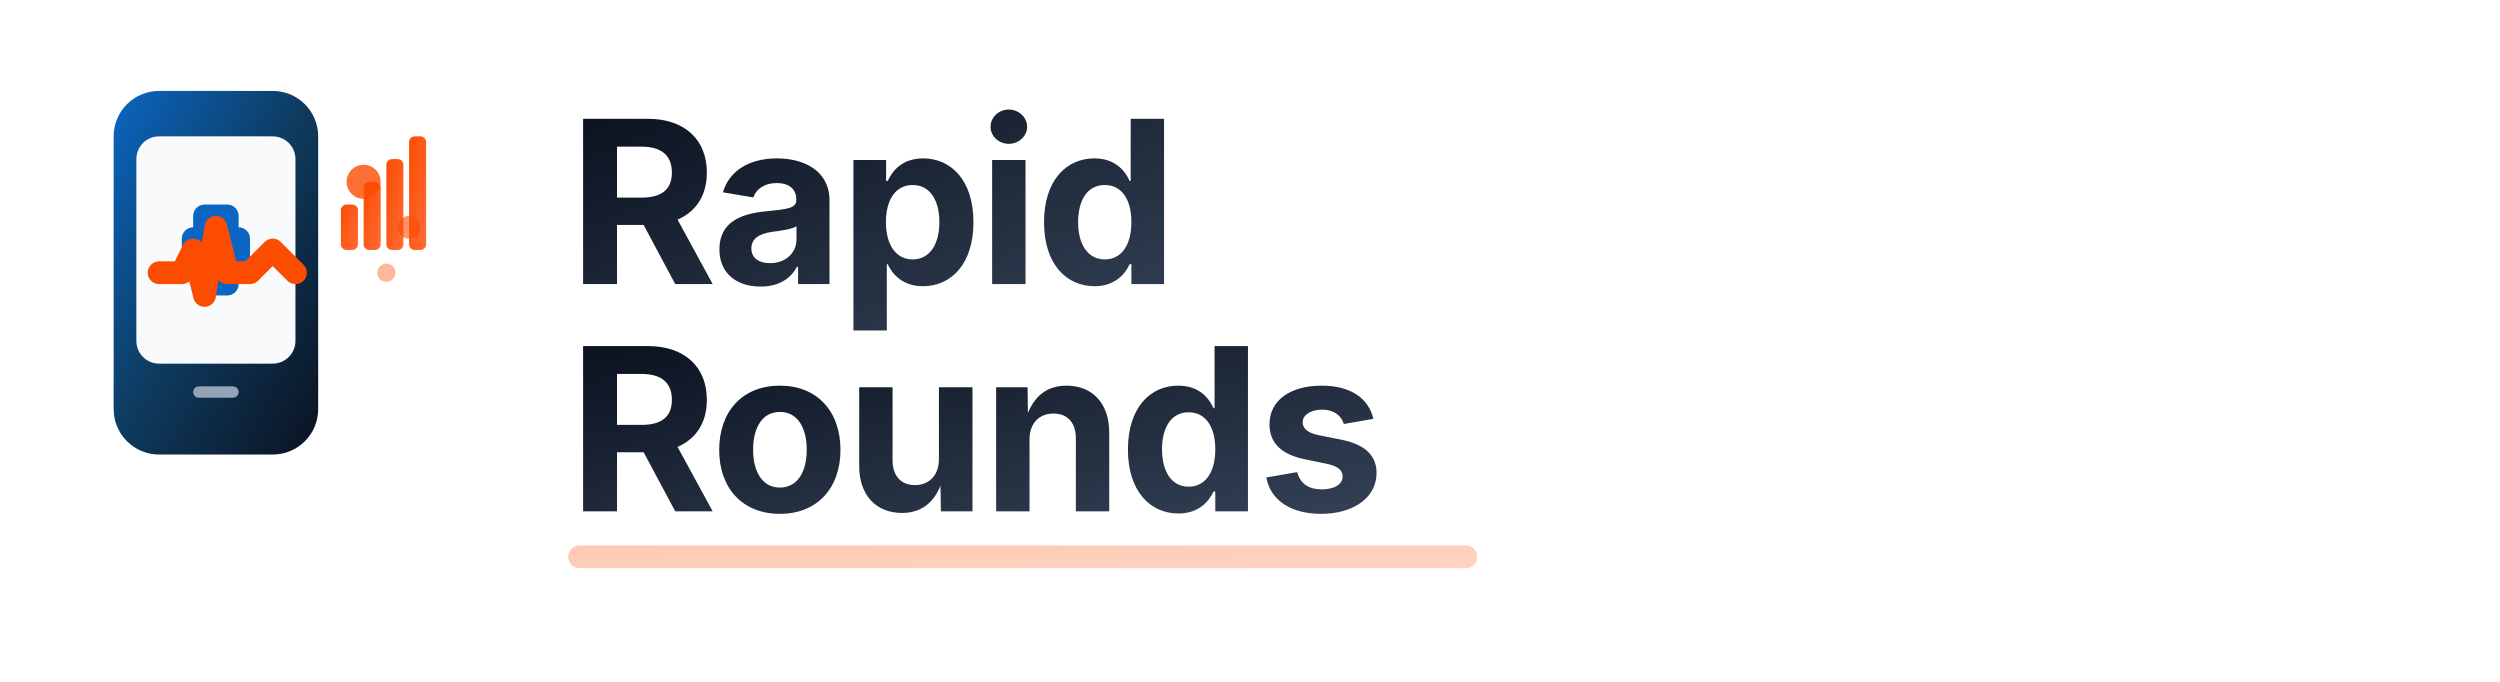
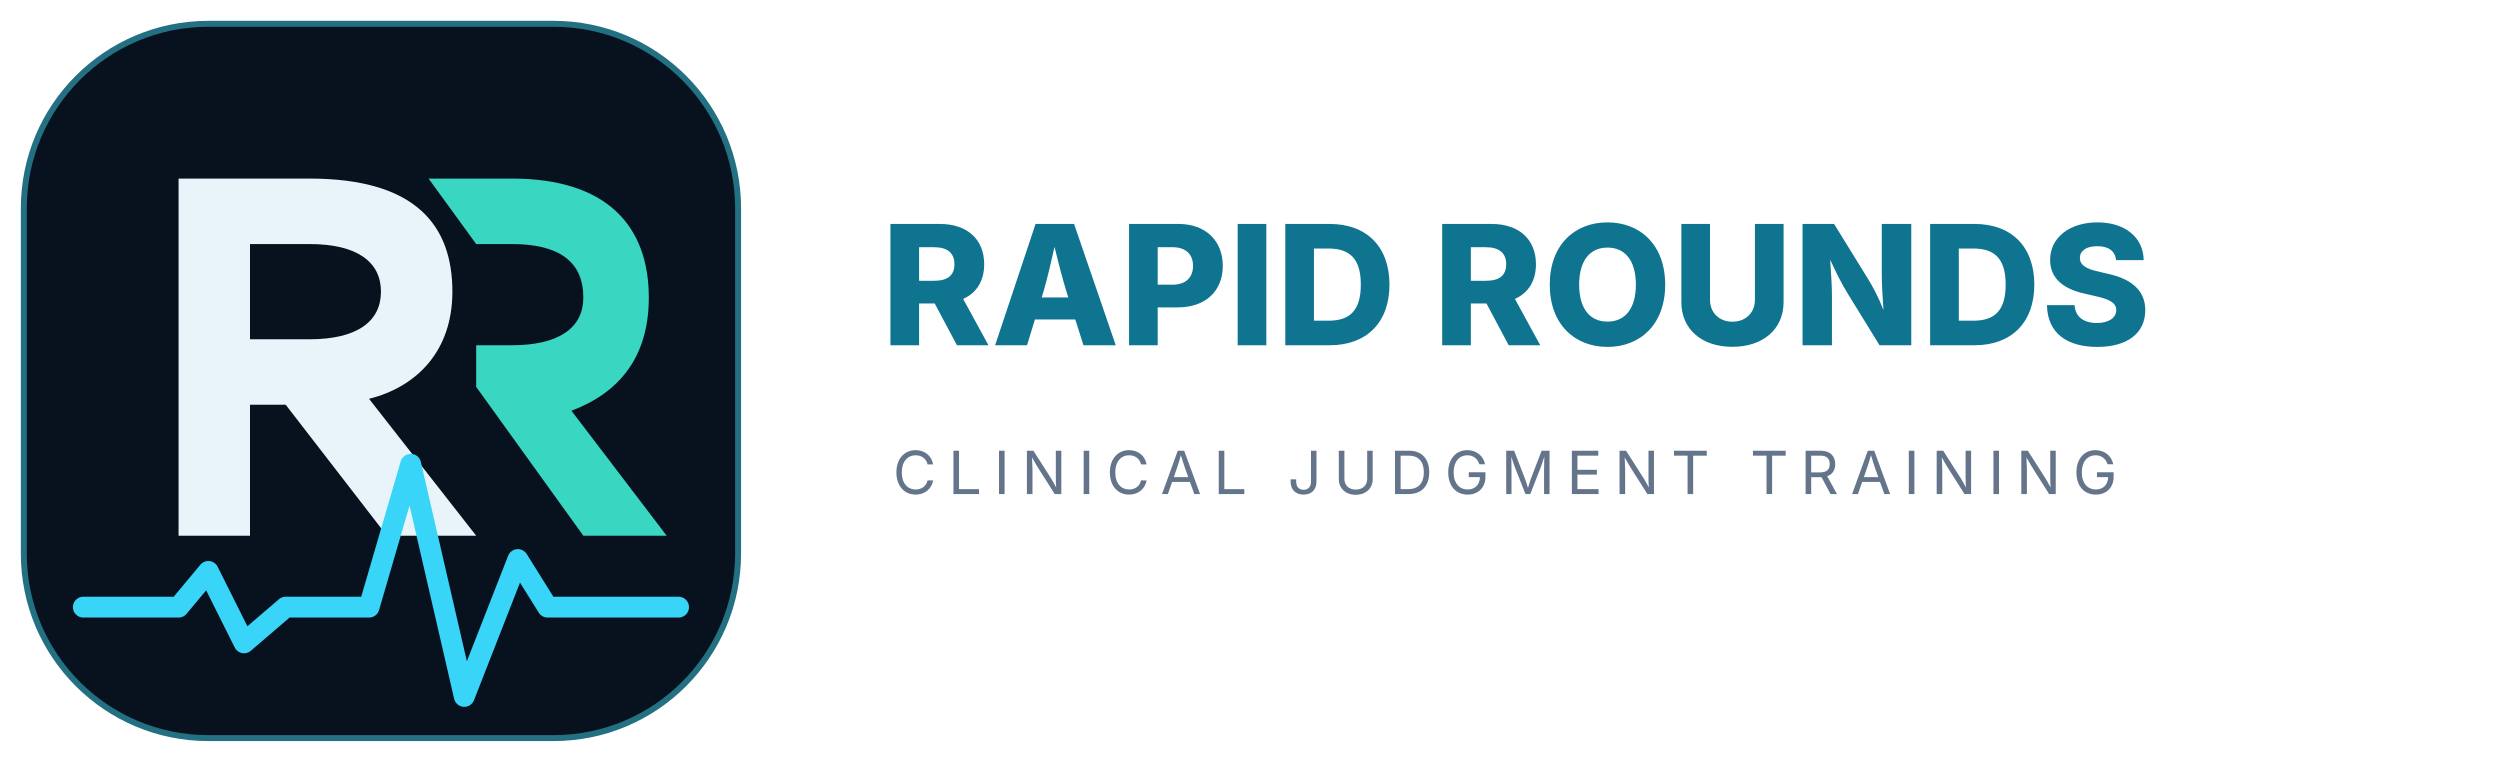
- <svg xmlns="http://www.w3.org/2000/svg" width="220" height="60" viewBox="0 0 220 60" fill="none">
-   <defs>
-     <linearGradient id="phoneGradient" x1="0%" y1="0%" x2="100%" y2="100%">
-       <stop offset="0%" stop-color="#0A66C2" />
-       <stop offset="50%" stop-color="#0E3A5D" />
-       <stop offset="100%" stop-color="#0B1220" />
-     </linearGradient>
-     <linearGradient id="accentGradient" x1="0%" y1="0%" x2="100%" y2="100%">
-       <stop offset="0%" stop-color="#FC4C02" />
-       <stop offset="100%" stop-color="#FF6B35" />
-     </linearGradient>
-     <linearGradient id="textGradient" x1="0%" y1="0%" x2="100%" y2="100%">
-       <stop offset="0%" stop-color="#0B1220" />
-       <stop offset="100%" stop-color="#334155" />
-     </linearGradient>
-   </defs>
-   <g transform="translate(10, 8)">
-     <rect x="0" y="0" width="18" height="32" fill="url(#phoneGradient)" rx="4" />
-     <rect x="2" y="4" width="14" height="20" fill="#F8FAFC" rx="2" />
-     <rect x="7" y="10" width="4" height="8" fill="#0A66C2" rx="1" />
-     <rect x="6" y="12" width="6" height="4" fill="#0A66C2" rx="1" />
-     <path d="M4 16 L6 16 L7 14 L8 18 L9 12 L10 16 L12 16 L14 14 L16 16" stroke="#FC4C02" stroke-width="2" stroke-linecap="round" stroke-linejoin="round" fill="none" />
-     <rect x="7" y="26" width="4" height="1" fill="#94A3B8" rx="0.5" />
-     <g transform="translate(20, 2)">
-       <rect x="0" y="8" width="1.5" height="4" fill="url(#accentGradient)" rx="0.5" />
-       <rect x="2" y="6" width="1.5" height="6" fill="url(#accentGradient)" rx="0.5" />
-       <rect x="4" y="4" width="1.5" height="8" fill="url(#accentGradient)" rx="0.5" />
-       <rect x="6" y="2" width="1.5" height="10" fill="url(#accentGradient)" rx="0.5" />
-     </g>
-     <circle cx="22" cy="8" r="1.5" fill="#FC4C02" opacity="0.8" />
-     <circle cx="26" cy="12" r="1" fill="#FC4C02" opacity="0.6" />
-     <circle cx="24" cy="16" r="0.8" fill="#FC4C02" opacity="0.4" />
-   </g>
-   <text x="50" y="25" fill="url(#textGradient)" font-family="Inter, system-ui, sans-serif" font-size="20" font-weight="700" letter-spacing="-0.02em">
-     Rapid
-   </text>
-   <text x="50" y="45" fill="url(#textGradient)" font-family="Inter, system-ui, sans-serif" font-size="20" font-weight="700" letter-spacing="-0.02em">
-     Rounds
-   </text>
-   <rect x="50" y="48" width="80" height="2" fill="url(#accentGradient)" rx="1" opacity="0.3" />
+ <svg xmlns="http://www.w3.org/2000/svg" viewBox="0 0 420 128" fill="none">
+   <rect x="4" y="4" width="120" height="120" rx="31" fill="#08121f" stroke="#237082" />
+   <path d="M30 90V30H52C70 30 76 38 76 49C76 59 70 65 62 67L80 90H65L48 68H42V90H30ZM42 41V57H52C60 57 64 54 64 49C64 44 60 41 52 41H42Z" fill="#e8f4f9" />
+   <path d="M72 30H86C102 30 109 38 109 50C109 60 104 66 96 69L112 90H98L80 65V58H86C94 58 98 55 98 50C98 44 94 41 86 41H80L72 30Z" fill="#39d6c1" />
+   <path d="M14 102H30L35 96L41 108L48 102H62L69 78L78 117L87 94L92 102H114" stroke="#39d5f8" stroke-width="3.5" stroke-linecap="round" stroke-linejoin="round" />
+   <text x="148" y="58" font-family="Inter,system-ui,sans-serif" font-size="28" font-weight="800" fill="#0e7490">RAPID ROUNDS</text>
+   <text x="150" y="83" font-family="Inter,system-ui,sans-serif" font-size="10" letter-spacing="2" fill="#64748b">CLINICAL JUDGMENT TRAINING</text>
</svg>
